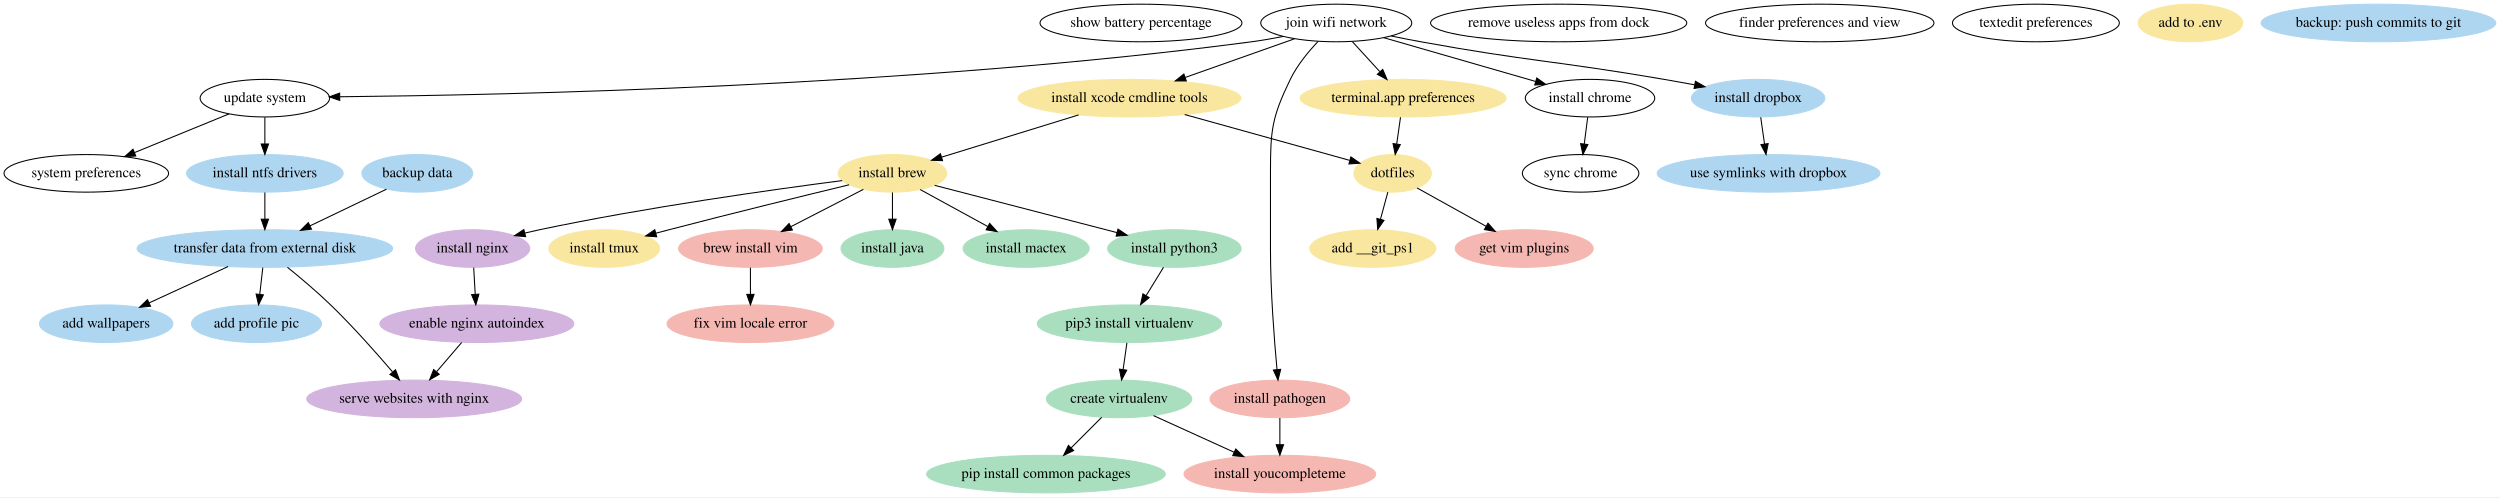
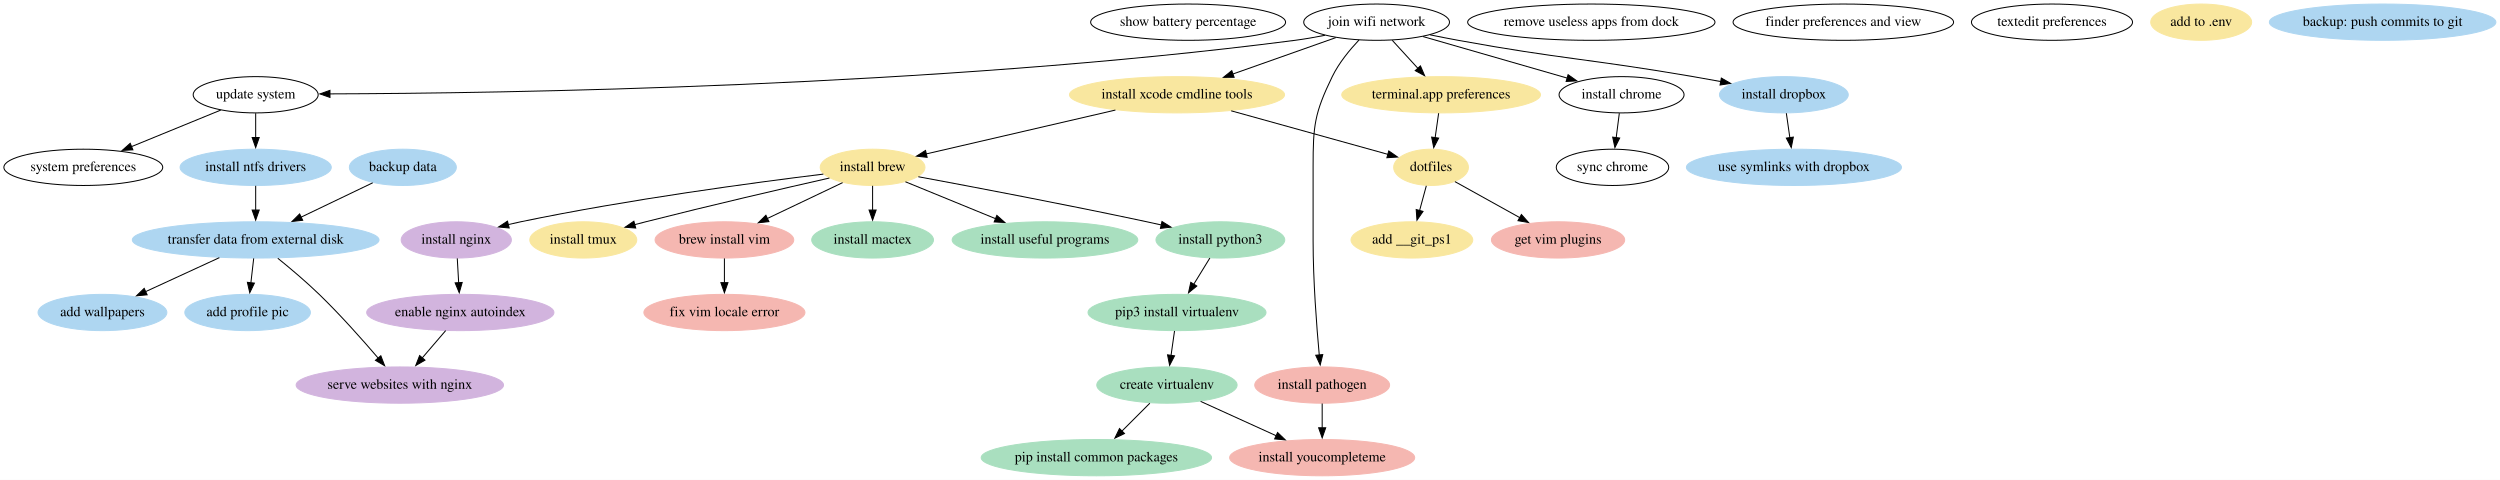
- <svg xmlns="http://www.w3.org/2000/svg" width="2394pt" height="476pt" viewBox="0.00 0.00 2394.08 476.00">
+ <svg xmlns="http://www.w3.org/2000/svg" width="2480pt" height="476pt" viewBox="0.00 0.00 2480.08 476.00">
  <g id="graph0" class="graph" transform="scale(1 1) rotate(0) translate(4 472)">
-     <polygon fill="white" stroke="transparent" points="-4,4 -4,-472 2390.08,-472 2390.08,4 -4,4" />
+     <polygon fill="white" stroke="none" points="-4,4 -4,-472 2476.08,-472 2476.08,4 -4,4" />
    <g id="node1" class="node">
-       <ellipse fill="none" stroke="black" cx="1088.64" cy="-450" rx="96.68" ry="18" />
-       <text text-anchor="middle" x="1088.64" y="-446.3" font-family="Times,serif" font-size="14.00">show battery percentage</text>
+       <ellipse fill="none" stroke="black" cx="1174.64" cy="-450" rx="96.68" ry="18" />
+       <text text-anchor="middle" x="1174.64" y="-446.3" font-family="Times,serif" font-size="14.00">show battery percentage</text>
    </g>
    <g id="node2" class="node">
-       <ellipse fill="none" stroke="black" cx="1275.64" cy="-450" rx="72.29" ry="18" />
-       <text text-anchor="middle" x="1275.64" y="-446.3" font-family="Times,serif" font-size="14.00">join wifi network</text>
+       <ellipse fill="none" stroke="black" cx="1361.64" cy="-450" rx="72.29" ry="18" />
+       <text text-anchor="middle" x="1361.64" y="-446.3" font-family="Times,serif" font-size="14.00">join wifi network</text>
    </g>
    <g id="node3" class="node">
      <ellipse fill="none" stroke="black" cx="249.64" cy="-378" rx="61.99" ry="18" />
      <text text-anchor="middle" x="249.64" y="-374.3" font-family="Times,serif" font-size="14.00">update system</text>
    </g>
    <g id="edge1" class="edge">
-       <path fill="none" stroke="black" d="M1224.86,-437.12C1214.89,-435.13 1204.47,-433.3 1194.64,-432 870.66,-389.17 479.71,-380.9 321.39,-379.34" />
-       <polygon fill="black" stroke="black" points="321.34,-375.84 311.3,-379.25 321.27,-382.84 321.34,-375.84" />
+       <path fill="none" stroke="black" d="M1310.43,-437C1300.59,-435.05 1290.33,-433.26 1280.64,-432 923.81,-385.67 492.58,-379.41 323.09,-378.87" />
+       <polygon fill="black" stroke="black" points="323.35,-375.37 313.34,-378.84 323.33,-382.37 323.35,-375.37" />
    </g>
    <g id="node8" class="node">
-       <ellipse fill="none" stroke="black" cx="1518.64" cy="-378" rx="61.99" ry="18" />
-       <text text-anchor="middle" x="1518.64" y="-374.3" font-family="Times,serif" font-size="14.00">install chrome</text>
+       <ellipse fill="none" stroke="black" cx="1604.64" cy="-378" rx="61.99" ry="18" />
+       <text text-anchor="middle" x="1604.64" y="-374.3" font-family="Times,serif" font-size="14.00">install chrome</text>
    </g>
    <g id="edge3" class="edge">
-       <path fill="none" stroke="black" d="M1321.06,-435.92C1362.36,-424.02 1423.26,-406.48 1466.52,-394.01" />
-       <polygon fill="black" stroke="black" points="1467.65,-397.33 1476.29,-391.2 1465.71,-390.6 1467.65,-397.33" />
+       <path fill="none" stroke="black" d="M1407.64,-435.75C1448.39,-424.01 1507.93,-406.86 1550.88,-394.49" />
+       <polygon fill="black" stroke="black" points="1551.6,-397.92 1560.24,-391.79 1549.66,-391.2 1551.6,-397.92" />
    </g>
    <g id="node10" class="node">
-       <ellipse fill="#f9e79f" stroke="#f9e79f" cx="1339.64" cy="-378" rx="98.58" ry="18" />
-       <text text-anchor="middle" x="1339.64" y="-374.3" font-family="Times,serif" font-size="14.00">terminal.app preferences</text>
+       <ellipse fill="#f9e79f" stroke="#f9e79f" cx="1425.64" cy="-378" rx="98.58" ry="18" />
+       <text text-anchor="middle" x="1425.64" y="-374.3" font-family="Times,serif" font-size="14.00">terminal.app preferences</text>
    </g>
    <g id="edge5" class="edge">
-       <path fill="none" stroke="black" d="M1291.14,-432.05C1299,-423.46 1308.69,-412.86 1317.34,-403.4" />
-       <polygon fill="black" stroke="black" points="1320.13,-405.53 1324.29,-395.79 1314.96,-400.81 1320.13,-405.53" />
+       <path fill="none" stroke="black" d="M1377.14,-432.05C1384.76,-423.71 1394.11,-413.49 1402.56,-404.25" />
+       <polygon fill="black" stroke="black" points="1405.11,-406.65 1409.27,-396.91 1399.94,-401.92 1405.11,-406.65" />
    </g>
    <g id="node11" class="node">
-       <ellipse fill="#f9e79f" stroke="#f9e79f" cx="1077.64" cy="-378" rx="106.68" ry="18" />
-       <text text-anchor="middle" x="1077.64" y="-374.3" font-family="Times,serif" font-size="14.00">install xcode cmdline tools</text>
+       <ellipse fill="#f9e79f" stroke="#f9e79f" cx="1163.64" cy="-378" rx="106.68" ry="18" />
+       <text text-anchor="middle" x="1163.64" y="-374.3" font-family="Times,serif" font-size="14.00">install xcode cmdline tools</text>
    </g>
    <g id="edge6" class="edge">
-       <path fill="none" stroke="black" d="M1235.57,-434.83C1205.44,-424.18 1163.85,-409.48 1130.92,-397.83" />
-       <polygon fill="black" stroke="black" points="1132.03,-394.52 1121.44,-394.48 1129.7,-401.12 1132.03,-394.52" />
+       <path fill="none" stroke="black" d="M1321.1,-434.67C1291.62,-424.24 1251.37,-410.01 1218.94,-398.55" />
+       <polygon fill="black" stroke="black" points="1220.29,-395.32 1209.7,-395.28 1217.96,-401.92 1220.29,-395.32" />
    </g>
    <g id="node29" class="node">
-       <ellipse fill="#aed6f1" stroke="#aed6f1" cx="1679.64" cy="-378" rx="63.89" ry="18" />
-       <text text-anchor="middle" x="1679.64" y="-374.3" font-family="Times,serif" font-size="14.00">install dropbox</text>
+       <ellipse fill="#aed6f1" stroke="#aed6f1" cx="1765.64" cy="-378" rx="63.89" ry="18" />
+       <text text-anchor="middle" x="1765.64" y="-374.3" font-family="Times,serif" font-size="14.00">install dropbox</text>
    </g>
    <g id="edge23" class="edge">
-       <path fill="none" stroke="black" d="M1328.28,-437.52C1337.71,-435.59 1347.45,-433.67 1356.64,-432 1459.73,-413.23 1486.37,-413.73 1589.64,-396 1599.06,-394.38 1609.02,-392.59 1618.75,-390.79" />
-       <polygon fill="black" stroke="black" points="1619.58,-394.19 1628.77,-388.92 1618.3,-387.31 1619.58,-394.19" />
+       <path fill="none" stroke="black" d="M1414.72,-437.44C1424.01,-435.53 1433.6,-433.65 1442.64,-432 1545.73,-413.23 1572.37,-413.73 1675.64,-396 1684.56,-394.47 1693.95,-392.78 1703.17,-391.08" />
+       <polygon fill="black" stroke="black" points="1703.62,-394.56 1712.81,-389.28 1702.34,-387.67 1703.62,-394.56" />
    </g>
    <g id="node35" class="node">
-       <ellipse fill="#f5b7b1" stroke="#f5b7b1" cx="1221.64" cy="-90" rx="66.89" ry="18" />
-       <text text-anchor="middle" x="1221.64" y="-86.3" font-family="Times,serif" font-size="14.00">install pathogen</text>
+       <ellipse fill="#f5b7b1" stroke="#f5b7b1" cx="1307.64" cy="-90" rx="66.89" ry="18" />
+       <text text-anchor="middle" x="1307.64" y="-86.3" font-family="Times,serif" font-size="14.00">install pathogen</text>
    </g>
    <g id="edge30" class="edge">
-       <path fill="none" stroke="black" d="M1258.21,-432.37C1248.98,-422.61 1238.22,-409.56 1231.64,-396 1213.99,-359.61 1212.64,-347.45 1212.64,-307 1212.64,-307 1212.64,-307 1212.64,-233 1212.64,-192.92 1216.26,-146.59 1218.91,-118.05" />
-       <polygon fill="black" stroke="black" points="1222.4,-118.31 1219.86,-108.03 1215.43,-117.65 1222.4,-118.31" />
+       <path fill="none" stroke="black" d="M1344.21,-432.37C1334.98,-422.61 1324.22,-409.56 1317.64,-396 1299.99,-359.61 1298.64,-347.45 1298.64,-307 1298.64,-307 1298.64,-307 1298.64,-233 1298.64,-193.66 1302.13,-148.32 1304.76,-119.66" />
+       <polygon fill="black" stroke="black" points="1308.22,-120.26 1305.68,-109.97 1301.25,-119.6 1308.22,-120.26" />
    </g>
    <g id="node5" class="node">
      <ellipse fill="none" stroke="black" cx="78.64" cy="-306" rx="78.79" ry="18" />
      <text text-anchor="middle" x="78.64" y="-302.3" font-family="Times,serif" font-size="14.00">system preferences</text>
    </g>
    <g id="edge2" class="edge">
-       <path fill="none" stroke="black" d="M215.45,-363C189.44,-352.36 153.38,-337.6 124.82,-325.9" />
-       <polygon fill="black" stroke="black" points="126.02,-322.61 115.44,-322.06 123.37,-329.09 126.02,-322.61" />
+       <path fill="none" stroke="black" d="M215.04,-362.83C189.51,-352.38 154.46,-338.04 126.29,-326.5" />
+       <polygon fill="black" stroke="black" points="127.84,-323.36 117.26,-322.81 125.19,-329.84 127.84,-323.36" />
    </g>
    <g id="node25" class="node">
      <ellipse fill="#aed6f1" stroke="#aed6f1" cx="249.64" cy="-306" rx="74.99" ry="18" />
      <text text-anchor="middle" x="249.64" y="-302.3" font-family="Times,serif" font-size="14.00">install ntfs drivers</text>
    </g>
    <g id="edge18" class="edge">
-       <path fill="none" stroke="black" d="M249.64,-359.7C249.64,-351.98 249.64,-342.71 249.64,-334.11" />
-       <polygon fill="black" stroke="black" points="253.14,-334.1 249.64,-324.1 246.14,-334.1 253.14,-334.1" />
+       <path fill="none" stroke="black" d="M249.64,-359.7C249.64,-352.41 249.64,-343.73 249.64,-335.54" />
+       <polygon fill="black" stroke="black" points="253.14,-335.62 249.64,-325.62 246.14,-335.62 253.14,-335.62" />
    </g>
    <g id="node4" class="node">
-       <ellipse fill="none" stroke="black" cx="1488.64" cy="-450" rx="122.68" ry="18" />
-       <text text-anchor="middle" x="1488.64" y="-446.3" font-family="Times,serif" font-size="14.00">remove useless apps from dock</text>
+       <ellipse fill="none" stroke="black" cx="1574.64" cy="-450" rx="122.68" ry="18" />
+       <text text-anchor="middle" x="1574.64" y="-446.3" font-family="Times,serif" font-size="14.00">remove useless apps from dock</text>
    </g>
    <g id="node6" class="node">
-       <ellipse fill="none" stroke="black" cx="1738.64" cy="-450" rx="109.38" ry="18" />
-       <text text-anchor="middle" x="1738.64" y="-446.3" font-family="Times,serif" font-size="14.00">finder preferences and view</text>
+       <ellipse fill="none" stroke="black" cx="1824.64" cy="-450" rx="109.38" ry="18" />
+       <text text-anchor="middle" x="1824.64" y="-446.3" font-family="Times,serif" font-size="14.00">finder preferences and view</text>
    </g>
    <g id="node7" class="node">
-       <ellipse fill="none" stroke="black" cx="1945.64" cy="-450" rx="79.89" ry="18" />
-       <text text-anchor="middle" x="1945.64" y="-446.3" font-family="Times,serif" font-size="14.00">textedit preferences</text>
+       <ellipse fill="none" stroke="black" cx="2031.64" cy="-450" rx="79.89" ry="18" />
+       <text text-anchor="middle" x="2031.64" y="-446.3" font-family="Times,serif" font-size="14.00">textedit preferences</text>
    </g>
    <g id="node9" class="node">
-       <ellipse fill="none" stroke="black" cx="1509.64" cy="-306" rx="55.79" ry="18" />
-       <text text-anchor="middle" x="1509.64" y="-302.3" font-family="Times,serif" font-size="14.00">sync chrome</text>
+       <ellipse fill="none" stroke="black" cx="1595.64" cy="-306" rx="55.79" ry="18" />
+       <text text-anchor="middle" x="1595.64" y="-302.3" font-family="Times,serif" font-size="14.00">sync chrome</text>
    </g>
    <g id="edge4" class="edge">
-       <path fill="none" stroke="black" d="M1516.42,-359.7C1515.43,-351.98 1514.23,-342.71 1513.13,-334.11" />
-       <polygon fill="black" stroke="black" points="1516.59,-333.58 1511.84,-324.1 1509.65,-334.47 1516.59,-333.58" />
+       <path fill="none" stroke="black" d="M1602.42,-359.7C1601.47,-352.32 1600.34,-343.52 1599.28,-335.25" />
+       <polygon fill="black" stroke="black" points="1602.78,-335.08 1598.04,-325.61 1595.84,-335.97 1602.78,-335.08" />
    </g>
    <g id="node12" class="node">
-       <ellipse fill="#f9e79f" stroke="#f9e79f" cx="1329.64" cy="-306" rx="37.09" ry="18" />
-       <text text-anchor="middle" x="1329.64" y="-302.3" font-family="Times,serif" font-size="14.00">dotfiles</text>
+       <ellipse fill="#f9e79f" stroke="#f9e79f" cx="1415.64" cy="-306" rx="37.09" ry="18" />
+       <text text-anchor="middle" x="1415.64" y="-302.3" font-family="Times,serif" font-size="14.00">dotfiles</text>
    </g>
    <g id="edge7" class="edge">
-       <path fill="none" stroke="black" d="M1337.17,-359.7C1336.07,-351.98 1334.74,-342.71 1333.52,-334.11" />
-       <polygon fill="black" stroke="black" points="1336.97,-333.51 1332.09,-324.1 1330.04,-334.5 1336.97,-333.51" />
+       <path fill="none" stroke="black" d="M1423.17,-359.7C1422.12,-352.32 1420.86,-343.52 1419.68,-335.25" />
+       <polygon fill="black" stroke="black" points="1423.18,-335.01 1418.3,-325.6 1416.25,-336 1423.18,-335.01" />
    </g>
    <g id="edge8" class="edge">
-       <path fill="none" stroke="black" d="M1130.47,-362.33C1177.5,-349.26 1245.35,-330.41 1288.46,-318.44" />
-       <polygon fill="black" stroke="black" points="1289.63,-321.75 1298.33,-315.7 1287.76,-315 1289.63,-321.75" />
+       <path fill="none" stroke="black" d="M1217.39,-362.07C1263.84,-349.17 1330.06,-330.77 1372.95,-318.86" />
+       <polygon fill="black" stroke="black" points="1373.7,-322.28 1382.4,-316.23 1371.83,-315.54 1373.7,-322.28" />
    </g>
    <g id="node15" class="node">
-       <ellipse fill="#f9e79f" stroke="#f9e79f" cx="850.64" cy="-306" rx="51.99" ry="18" />
-       <text text-anchor="middle" x="850.64" y="-302.3" font-family="Times,serif" font-size="14.00">install brew</text>
+       <ellipse fill="#f9e79f" stroke="#f9e79f" cx="861.64" cy="-306" rx="51.99" ry="18" />
+       <text text-anchor="middle" x="861.64" y="-302.3" font-family="Times,serif" font-size="14.00">install brew</text>
    </g>
    <g id="edge10" class="edge">
-       <path fill="none" stroke="black" d="M1028.95,-361.98C990.2,-350.04 936.3,-333.41 897.93,-321.58" />
-       <polygon fill="black" stroke="black" points="898.62,-318.13 888.04,-318.53 896.56,-324.82 898.62,-318.13" />
+       <path fill="none" stroke="black" d="M1102.53,-362.83C1047.45,-350.07 967.29,-331.49 914.81,-319.32" />
+       <polygon fill="black" stroke="black" points="915.74,-315.95 905.2,-317.1 914.15,-322.76 915.74,-315.95" />
    </g>
    <g id="node14" class="node">
-       <ellipse fill="#f9e79f" stroke="#f9e79f" cx="1310.64" cy="-234" rx="60.39" ry="18" />
-       <text text-anchor="middle" x="1310.64" y="-230.3" font-family="Times,serif" font-size="14.00">add __git_ps1</text>
+       <ellipse fill="#f9e79f" stroke="#f9e79f" cx="1396.64" cy="-234" rx="60.39" ry="18" />
+       <text text-anchor="middle" x="1396.64" y="-230.3" font-family="Times,serif" font-size="14.00">add __git_ps1</text>
    </g>
    <g id="edge9" class="edge">
-       <path fill="none" stroke="black" d="M1325.04,-288.05C1322.93,-280.26 1320.37,-270.82 1317.99,-262.08" />
-       <polygon fill="black" stroke="black" points="1321.33,-261.01 1315.33,-252.28 1314.57,-262.84 1321.33,-261.01" />
+       <path fill="none" stroke="black" d="M1410.95,-287.7C1408.92,-280.24 1406.5,-271.32 1404.23,-262.97" />
+       <polygon fill="black" stroke="black" points="1407.68,-262.3 1401.68,-253.57 1400.92,-264.13 1407.68,-262.3" />
    </g>
    <g id="node36" class="node">
-       <ellipse fill="#f5b7b1" stroke="#f5b7b1" cx="1455.64" cy="-234" rx="66.09" ry="18" />
-       <text text-anchor="middle" x="1455.64" y="-230.3" font-family="Times,serif" font-size="14.00">get vim plugins</text>
+       <ellipse fill="#f5b7b1" stroke="#f5b7b1" cx="1541.64" cy="-234" rx="66.09" ry="18" />
+       <text text-anchor="middle" x="1541.64" y="-230.3" font-family="Times,serif" font-size="14.00">get vim plugins</text>
    </g>
    <g id="edge31" class="edge">
-       <path fill="none" stroke="black" d="M1353.05,-292C1371.6,-281.69 1397.87,-267.1 1419.18,-255.26" />
-       <polygon fill="black" stroke="black" points="1420.93,-258.29 1427.97,-250.37 1417.53,-252.17 1420.93,-258.29" />
+       <path fill="none" stroke="black" d="M1439.34,-291.83C1457.48,-281.76 1482.84,-267.67 1503.78,-256.04" />
+       <polygon fill="black" stroke="black" points="1505.29,-259.2 1512.33,-251.29 1501.89,-253.08 1505.29,-259.2" />
    </g>
    <g id="node13" class="node">
-       <ellipse fill="#f9e79f" stroke="#f9e79f" cx="2093.64" cy="-450" rx="50.09" ry="18" />
-       <text text-anchor="middle" x="2093.64" y="-446.3" font-family="Times,serif" font-size="14.00">add to .env</text>
+       <ellipse fill="#f9e79f" stroke="#f9e79f" cx="2179.64" cy="-450" rx="50.09" ry="18" />
+       <text text-anchor="middle" x="2179.64" y="-446.3" font-family="Times,serif" font-size="14.00">add to .env</text>
    </g>
    <g id="node16" class="node">
      <ellipse fill="#f9e79f" stroke="#f9e79f" cx="574.64" cy="-234" rx="53.09" ry="18" />
      <text text-anchor="middle" x="574.64" y="-230.3" font-family="Times,serif" font-size="14.00">install tmux</text>
    </g>
    <g id="edge11" class="edge">
-       <path fill="none" stroke="black" d="M809.14,-295.04C765.97,-284.61 696.46,-267.6 636.64,-252 632.57,-250.94 628.36,-249.82 624.13,-248.69" />
-       <polygon fill="black" stroke="black" points="624.86,-245.26 614.29,-246.03 623.03,-252.02 624.86,-245.26" />
+       <path fill="none" stroke="black" d="M818.81,-295.4C773.46,-285.12 699.84,-268.1 636.64,-252 633.07,-251.09 629.39,-250.13 625.69,-249.16" />
+       <polygon fill="black" stroke="black" points="626.64,-245.78 616.07,-246.58 624.83,-252.55 626.64,-245.78" />
    </g>
    <g id="node17" class="node">
-       <ellipse fill="#a9dfbf" stroke="#a9dfbf" cx="850.64" cy="-234" rx="49.29" ry="18" />
-       <text text-anchor="middle" x="850.64" y="-230.3" font-family="Times,serif" font-size="14.00">install java</text>
+       <ellipse fill="#a9dfbf" stroke="#a9dfbf" cx="861.64" cy="-234" rx="60.39" ry="18" />
+       <text text-anchor="middle" x="861.64" y="-230.3" font-family="Times,serif" font-size="14.00">install mactex</text>
    </g>
    <g id="edge12" class="edge">
-       <path fill="none" stroke="black" d="M850.64,-287.7C850.64,-279.98 850.64,-270.71 850.64,-262.11" />
-       <polygon fill="black" stroke="black" points="854.14,-262.1 850.64,-252.1 847.14,-262.1 854.14,-262.1" />
+       <path fill="none" stroke="black" d="M861.64,-287.7C861.64,-280.41 861.64,-271.73 861.64,-263.54" />
+       <polygon fill="black" stroke="black" points="865.14,-263.62 861.64,-253.62 858.14,-263.62 865.14,-263.62" />
    </g>
    <g id="node18" class="node">
-       <ellipse fill="#a9dfbf" stroke="#a9dfbf" cx="978.64" cy="-234" rx="60.39" ry="18" />
-       <text text-anchor="middle" x="978.64" y="-230.3" font-family="Times,serif" font-size="14.00">install mactex</text>
+       <ellipse fill="#a9dfbf" stroke="#a9dfbf" cx="1032.64" cy="-234" rx="92.08" ry="18" />
+       <text text-anchor="middle" x="1032.64" y="-230.3" font-family="Times,serif" font-size="14.00">install useful programs</text>
    </g>
    <g id="edge13" class="edge">
-       <path fill="none" stroke="black" d="M877.16,-290.5C895.92,-280.24 921.3,-266.36 941.99,-255.05" />
-       <polygon fill="black" stroke="black" points="943.73,-258.08 950.83,-250.21 940.37,-251.94 943.73,-258.08" />
+       <path fill="none" stroke="black" d="M894.21,-291.67C919.47,-281.33 954.9,-266.83 983.59,-255.08" />
+       <polygon fill="black" stroke="black" points="984.89,-258.33 992.82,-251.3 982.24,-251.85 984.89,-258.33" />
    </g>
    <g id="node19" class="node">
-       <ellipse fill="#a9dfbf" stroke="#a9dfbf" cx="1120.64" cy="-234" rx="63.89" ry="18" />
-       <text text-anchor="middle" x="1120.64" y="-230.3" font-family="Times,serif" font-size="14.00">install python3</text>
+       <ellipse fill="#a9dfbf" stroke="#a9dfbf" cx="1206.64" cy="-234" rx="63.89" ry="18" />
+       <text text-anchor="middle" x="1206.64" y="-230.3" font-family="Times,serif" font-size="14.00">install python3</text>
    </g>
    <g id="edge14" class="edge">
-       <path fill="none" stroke="black" d="M891.06,-294.52C937.5,-282.48 1013.94,-262.66 1065.74,-249.23" />
-       <polygon fill="black" stroke="black" points="1066.63,-252.62 1075.43,-246.72 1064.87,-245.84 1066.63,-252.62" />
+       <path fill="none" stroke="black" d="M906.99,-296.69C961.06,-286.65 1054.13,-269 1133.64,-252 1138.42,-250.98 1143.38,-249.89 1148.34,-248.78" />
+       <polygon fill="black" stroke="black" points="1148.73,-252.28 1157.71,-246.65 1147.18,-245.45 1148.73,-252.28" />
    </g>
    <g id="node31" class="node">
      <ellipse fill="#d2b4de" stroke="#d2b4de" cx="448.64" cy="-234" rx="54.69" ry="18" />
      <text text-anchor="middle" x="448.64" y="-230.3" font-family="Times,serif" font-size="14.00">install nginx</text>
    </g>
    <g id="edge25" class="edge">
-       <path fill="none" stroke="black" d="M802.5,-299.06C736.68,-290.56 615.08,-273.58 512.64,-252 508.03,-251.03 503.26,-249.93 498.5,-248.78" />
-       <polygon fill="black" stroke="black" points="499.33,-245.38 488.78,-246.34 497.63,-252.17 499.33,-245.38" />
+       <path fill="none" stroke="black" d="M812.79,-299.29C745.02,-290.98 618.84,-274.1 512.64,-252 508.58,-251.15 504.38,-250.21 500.18,-249.21" />
+       <polygon fill="black" stroke="black" points="501.13,-245.84 490.58,-246.83 499.44,-252.63 501.13,-245.84" />
    </g>
    <g id="node34" class="node">
      <ellipse fill="#f5b7b1" stroke="#f5b7b1" cx="714.64" cy="-234" rx="68.79" ry="18" />
      <text text-anchor="middle" x="714.64" y="-230.3" font-family="Times,serif" font-size="14.00">brew install vim</text>
    </g>
    <g id="edge29" class="edge">
-       <path fill="none" stroke="black" d="M822.79,-290.67C802.8,-280.38 775.6,-266.37 753.47,-254.99" />
-       <polygon fill="black" stroke="black" points="754.83,-251.75 744.34,-250.29 751.63,-257.97 754.83,-251.75" />
+       <path fill="none" stroke="black" d="M831.9,-290.83C810.41,-280.6 781.08,-266.64 757.13,-255.23" />
+       <polygon fill="black" stroke="black" points="758.8,-252.15 748.26,-251.01 755.79,-258.47 758.8,-252.15" />
    </g>
    <g id="node20" class="node">
-       <ellipse fill="#a9dfbf" stroke="#a9dfbf" cx="1077.64" cy="-162" rx="88.28" ry="18" />
-       <text text-anchor="middle" x="1077.64" y="-158.3" font-family="Times,serif" font-size="14.00">pip3 install virtualenv</text>
+       <ellipse fill="#a9dfbf" stroke="#a9dfbf" cx="1163.64" cy="-162" rx="88.28" ry="18" />
+       <text text-anchor="middle" x="1163.64" y="-158.3" font-family="Times,serif" font-size="14.00">pip3 install virtualenv</text>
    </g>
    <g id="edge15" class="edge">
-       <path fill="none" stroke="black" d="M1110.23,-216.05C1105.24,-207.92 1099.14,-198 1093.58,-188.94" />
-       <polygon fill="black" stroke="black" points="1096.47,-186.96 1088.25,-180.28 1090.51,-190.63 1096.47,-186.96" />
+       <path fill="none" stroke="black" d="M1196.23,-216.05C1191.45,-208.26 1185.65,-198.82 1180.28,-190.08" />
+       <polygon fill="black" stroke="black" points="1183.26,-188.25 1175.05,-181.56 1177.3,-191.92 1183.26,-188.25" />
    </g>
    <g id="node21" class="node">
-       <ellipse fill="#a9dfbf" stroke="#a9dfbf" cx="1067.64" cy="-90" rx="69.59" ry="18" />
-       <text text-anchor="middle" x="1067.64" y="-86.3" font-family="Times,serif" font-size="14.00">create virtualenv</text>
+       <ellipse fill="#a9dfbf" stroke="#a9dfbf" cx="1153.64" cy="-90" rx="69.59" ry="18" />
+       <text text-anchor="middle" x="1153.64" y="-86.3" font-family="Times,serif" font-size="14.00">create virtualenv</text>
    </g>
    <g id="edge16" class="edge">
-       <path fill="none" stroke="black" d="M1075.17,-143.7C1074.07,-135.98 1072.74,-126.71 1071.52,-118.11" />
-       <polygon fill="black" stroke="black" points="1074.97,-117.51 1070.09,-108.1 1068.04,-118.5 1074.97,-117.51" />
+       <path fill="none" stroke="black" d="M1161.17,-143.7C1160.12,-136.32 1158.86,-127.52 1157.68,-119.25" />
+       <polygon fill="black" stroke="black" points="1161.18,-119.01 1156.3,-109.6 1154.25,-120 1161.18,-119.01" />
    </g>
    <g id="node22" class="node">
-       <ellipse fill="#a9dfbf" stroke="#a9dfbf" cx="997.64" cy="-18" rx="114.28" ry="18" />
-       <text text-anchor="middle" x="997.64" y="-14.3" font-family="Times,serif" font-size="14.00">pip install common packages</text>
+       <ellipse fill="#a9dfbf" stroke="#a9dfbf" cx="1083.64" cy="-18" rx="114.28" ry="18" />
+       <text text-anchor="middle" x="1083.64" y="-14.3" font-family="Times,serif" font-size="14.00">pip install common packages</text>
    </g>
    <g id="edge17" class="edge">
-       <path fill="none" stroke="black" d="M1051.05,-72.41C1042.29,-63.65 1031.38,-52.73 1021.7,-43.06" />
-       <polygon fill="black" stroke="black" points="1024.15,-40.55 1014.6,-35.96 1019.2,-45.5 1024.15,-40.55" />
+       <path fill="none" stroke="black" d="M1136.7,-72.05C1128.4,-63.75 1118.23,-53.58 1109.02,-44.38" />
+       <polygon fill="black" stroke="black" points="1111.53,-41.94 1101.99,-37.35 1106.58,-46.89 1111.53,-41.94" />
    </g>
    <g id="node37" class="node">
-       <ellipse fill="#f5b7b1" stroke="#f5b7b1" cx="1221.64" cy="-18" rx="91.78" ry="18" />
-       <text text-anchor="middle" x="1221.64" y="-14.3" font-family="Times,serif" font-size="14.00">install youcompleteme</text>
+       <ellipse fill="#f5b7b1" stroke="#f5b7b1" cx="1307.64" cy="-18" rx="91.78" ry="18" />
+       <text text-anchor="middle" x="1307.64" y="-14.3" font-family="Times,serif" font-size="14.00">install youcompleteme</text>
    </g>
    <g id="edge33" class="edge">
-       <path fill="none" stroke="black" d="M1100.68,-73.98C1123.25,-63.72 1153.4,-50.02 1177.95,-38.86" />
-       <polygon fill="black" stroke="black" points="1179.4,-42.04 1187.06,-34.72 1176.51,-35.67 1179.4,-42.04" />
+       <path fill="none" stroke="black" d="M1187.06,-73.81C1209.02,-63.83 1238.04,-50.64 1262.1,-39.7" />
+       <polygon fill="black" stroke="black" points="1263.39,-42.96 1271.04,-35.64 1260.49,-36.59 1263.39,-42.96" />
    </g>
    <g id="node23" class="node">
      <ellipse fill="#aed6f1" stroke="#aed6f1" cx="395.64" cy="-306" rx="53.09" ry="18" />
      <text text-anchor="middle" x="395.64" y="-302.3" font-family="Times,serif" font-size="14.00">backup data</text>
    </g>
    <g id="node26" class="node">
      <ellipse fill="#aed6f1" stroke="#aed6f1" cx="249.64" cy="-234" rx="122.38" ry="18" />
      <text text-anchor="middle" x="249.64" y="-230.3" font-family="Times,serif" font-size="14.00">transfer data from external disk</text>
    </g>
    <g id="edge19" class="edge">
-       <path fill="none" stroke="black" d="M366.1,-290.83C345.06,-280.75 316.45,-267.03 292.86,-255.72" />
-       <polygon fill="black" stroke="black" points="294.28,-252.52 283.75,-251.35 291.26,-258.83 294.28,-252.52" />
+       <path fill="none" stroke="black" d="M365.75,-290.67C345.27,-280.85 317.75,-267.65 294.64,-256.57" />
+       <polygon fill="black" stroke="black" points="296.27,-253.47 285.74,-252.31 293.24,-259.79 296.27,-253.47" />
    </g>
    <g id="node24" class="node">
-       <ellipse fill="#aed6f1" stroke="#aed6f1" cx="2273.64" cy="-450" rx="112.38" ry="18" />
-       <text text-anchor="middle" x="2273.64" y="-446.3" font-family="Times,serif" font-size="14.00">backup: push commits to git</text>
+       <ellipse fill="#aed6f1" stroke="#aed6f1" cx="2359.64" cy="-450" rx="112.38" ry="18" />
+       <text text-anchor="middle" x="2359.64" y="-446.3" font-family="Times,serif" font-size="14.00">backup: push commits to git</text>
    </g>
    <g id="edge20" class="edge">
-       <path fill="none" stroke="black" d="M249.64,-287.7C249.64,-279.98 249.64,-270.71 249.64,-262.11" />
-       <polygon fill="black" stroke="black" points="253.14,-262.1 249.64,-252.1 246.14,-262.1 253.14,-262.1" />
+       <path fill="none" stroke="black" d="M249.64,-287.7C249.64,-280.41 249.64,-271.73 249.64,-263.54" />
+       <polygon fill="black" stroke="black" points="253.14,-263.62 249.64,-253.62 246.14,-263.62 253.14,-263.62" />
    </g>
    <g id="node27" class="node">
      <ellipse fill="#aed6f1" stroke="#aed6f1" cx="241.64" cy="-162" rx="62.29" ry="18" />
      <text text-anchor="middle" x="241.64" y="-158.3" font-family="Times,serif" font-size="14.00">add profile pic</text>
    </g>
    <g id="edge21" class="edge">
-       <path fill="none" stroke="black" d="M247.67,-215.7C246.78,-207.98 245.72,-198.71 244.74,-190.11" />
-       <polygon fill="black" stroke="black" points="248.21,-189.64 243.6,-180.1 241.26,-190.44 248.21,-189.64" />
+       <path fill="none" stroke="black" d="M247.67,-215.7C246.83,-208.41 245.84,-199.73 244.9,-191.54" />
+       <polygon fill="black" stroke="black" points="248.38,-191.15 243.77,-181.61 241.43,-191.94 248.38,-191.15" />
    </g>
    <g id="node28" class="node">
      <ellipse fill="#aed6f1" stroke="#aed6f1" cx="97.64" cy="-162" rx="63.89" ry="18" />
      <text text-anchor="middle" x="97.64" y="-158.3" font-family="Times,serif" font-size="14.00">add wallpapers</text>
    </g>
    <g id="edge22" class="edge">
-       <path fill="none" stroke="black" d="M214.39,-216.76C191.78,-206.35 162.34,-192.8 138.69,-181.9" />
-       <polygon fill="black" stroke="black" points="140.15,-178.72 129.6,-177.72 137.22,-185.08 140.15,-178.72" />
+       <path fill="none" stroke="black" d="M213.62,-216.41C191.62,-206.28 163.37,-193.27 140.26,-182.63" />
+       <polygon fill="black" stroke="black" points="141.96,-179.56 131.42,-178.55 139.04,-185.92 141.96,-179.56" />
    </g>
    <g id="node33" class="node">
      <ellipse fill="#d2b4de" stroke="#d2b4de" cx="392.64" cy="-90" rx="102.88" ry="18" />
      <text text-anchor="middle" x="392.64" y="-86.3" font-family="Times,serif" font-size="14.00">serve websites with nginx</text>
    </g>
    <g id="edge28" class="edge">
-       <path fill="none" stroke="black" d="M271.28,-216.04C283.75,-205.97 299.5,-192.72 312.64,-180 333.88,-159.45 356.21,-134.27 371.86,-115.94" />
-       <polygon fill="black" stroke="black" points="374.76,-117.93 378.56,-108.04 369.42,-113.4 374.76,-117.93" />
+       <path fill="none" stroke="black" d="M271.58,-215.81C283.99,-205.77 299.6,-192.62 312.64,-180 333.59,-159.73 355.6,-134.95 371.23,-116.69" />
+       <polygon fill="black" stroke="black" points="373.78,-119.08 377.58,-109.2 368.44,-114.56 373.78,-119.08" />
    </g>
    <g id="node30" class="node">
-       <ellipse fill="#aed6f1" stroke="#aed6f1" cx="1689.64" cy="-306" rx="106.68" ry="18" />
-       <text text-anchor="middle" x="1689.64" y="-302.3" font-family="Times,serif" font-size="14.00">use symlinks with dropbox</text>
+       <ellipse fill="#aed6f1" stroke="#aed6f1" cx="1775.64" cy="-306" rx="106.68" ry="18" />
+       <text text-anchor="middle" x="1775.64" y="-302.3" font-family="Times,serif" font-size="14.00">use symlinks with dropbox</text>
    </g>
    <g id="edge24" class="edge">
-       <path fill="none" stroke="black" d="M1682.11,-359.7C1683.22,-351.98 1684.54,-342.71 1685.77,-334.11" />
-       <polygon fill="black" stroke="black" points="1689.25,-334.5 1687.2,-324.1 1682.32,-333.51 1689.25,-334.5" />
+       <path fill="none" stroke="black" d="M1768.11,-359.7C1769.17,-352.32 1770.43,-343.52 1771.61,-335.25" />
+       <polygon fill="black" stroke="black" points="1775.04,-336 1772.99,-325.6 1768.11,-335.01 1775.04,-336" />
    </g>
    <g id="node32" class="node">
      <ellipse fill="#d2b4de" stroke="#d2b4de" cx="452.64" cy="-162" rx="92.88" ry="18" />
      <text text-anchor="middle" x="452.64" y="-158.3" font-family="Times,serif" font-size="14.00">enable nginx autoindex</text>
    </g>
    <g id="edge26" class="edge">
-       <path fill="none" stroke="black" d="M449.63,-215.7C450.07,-207.98 450.6,-198.71 451.09,-190.11" />
-       <polygon fill="black" stroke="black" points="454.59,-190.29 451.67,-180.1 447.6,-189.89 454.59,-190.29" />
+       <path fill="none" stroke="black" d="M449.63,-215.7C450.05,-208.41 450.54,-199.73 451.01,-191.54" />
+       <polygon fill="black" stroke="black" points="454.5,-191.8 451.58,-181.62 447.51,-191.4 454.5,-191.8" />
    </g>
    <g id="edge27" class="edge">
-       <path fill="none" stroke="black" d="M438.12,-144.05C430.93,-135.67 422.11,-125.38 414.15,-116.1" />
-       <polygon fill="black" stroke="black" points="416.62,-113.59 407.45,-108.28 411.3,-118.15 416.62,-113.59" />
+       <path fill="none" stroke="black" d="M438.12,-144.05C431.15,-135.92 422.64,-126 414.88,-116.94" />
+       <polygon fill="black" stroke="black" points="417.6,-114.74 408.44,-109.42 412.29,-119.29 417.6,-114.74" />
    </g>
    <g id="node38" class="node">
      <ellipse fill="#f5b7b1" stroke="#f5b7b1" cx="714.64" cy="-162" rx="79.89" ry="18" />
      <text text-anchor="middle" x="714.64" y="-158.3" font-family="Times,serif" font-size="14.00">fix vim locale error</text>
    </g>
    <g id="edge34" class="edge">
-       <path fill="none" stroke="black" d="M714.64,-215.7C714.64,-207.98 714.64,-198.71 714.64,-190.11" />
-       <polygon fill="black" stroke="black" points="718.14,-190.1 714.64,-180.1 711.14,-190.1 718.14,-190.1" />
+       <path fill="none" stroke="black" d="M714.64,-215.7C714.64,-208.41 714.64,-199.73 714.64,-191.54" />
+       <polygon fill="black" stroke="black" points="718.14,-191.62 714.64,-181.62 711.14,-191.62 718.14,-191.62" />
    </g>
    <g id="edge32" class="edge">
-       <path fill="none" stroke="black" d="M1221.64,-71.7C1221.64,-63.98 1221.64,-54.71 1221.64,-46.11" />
-       <polygon fill="black" stroke="black" points="1225.14,-46.1 1221.64,-36.1 1218.14,-46.1 1225.14,-46.1" />
+       <path fill="none" stroke="black" d="M1307.64,-71.7C1307.64,-64.41 1307.64,-55.73 1307.64,-47.54" />
+       <polygon fill="black" stroke="black" points="1311.14,-47.62 1307.64,-37.62 1304.14,-47.62 1311.14,-47.62" />
    </g>
  </g>
</svg>
